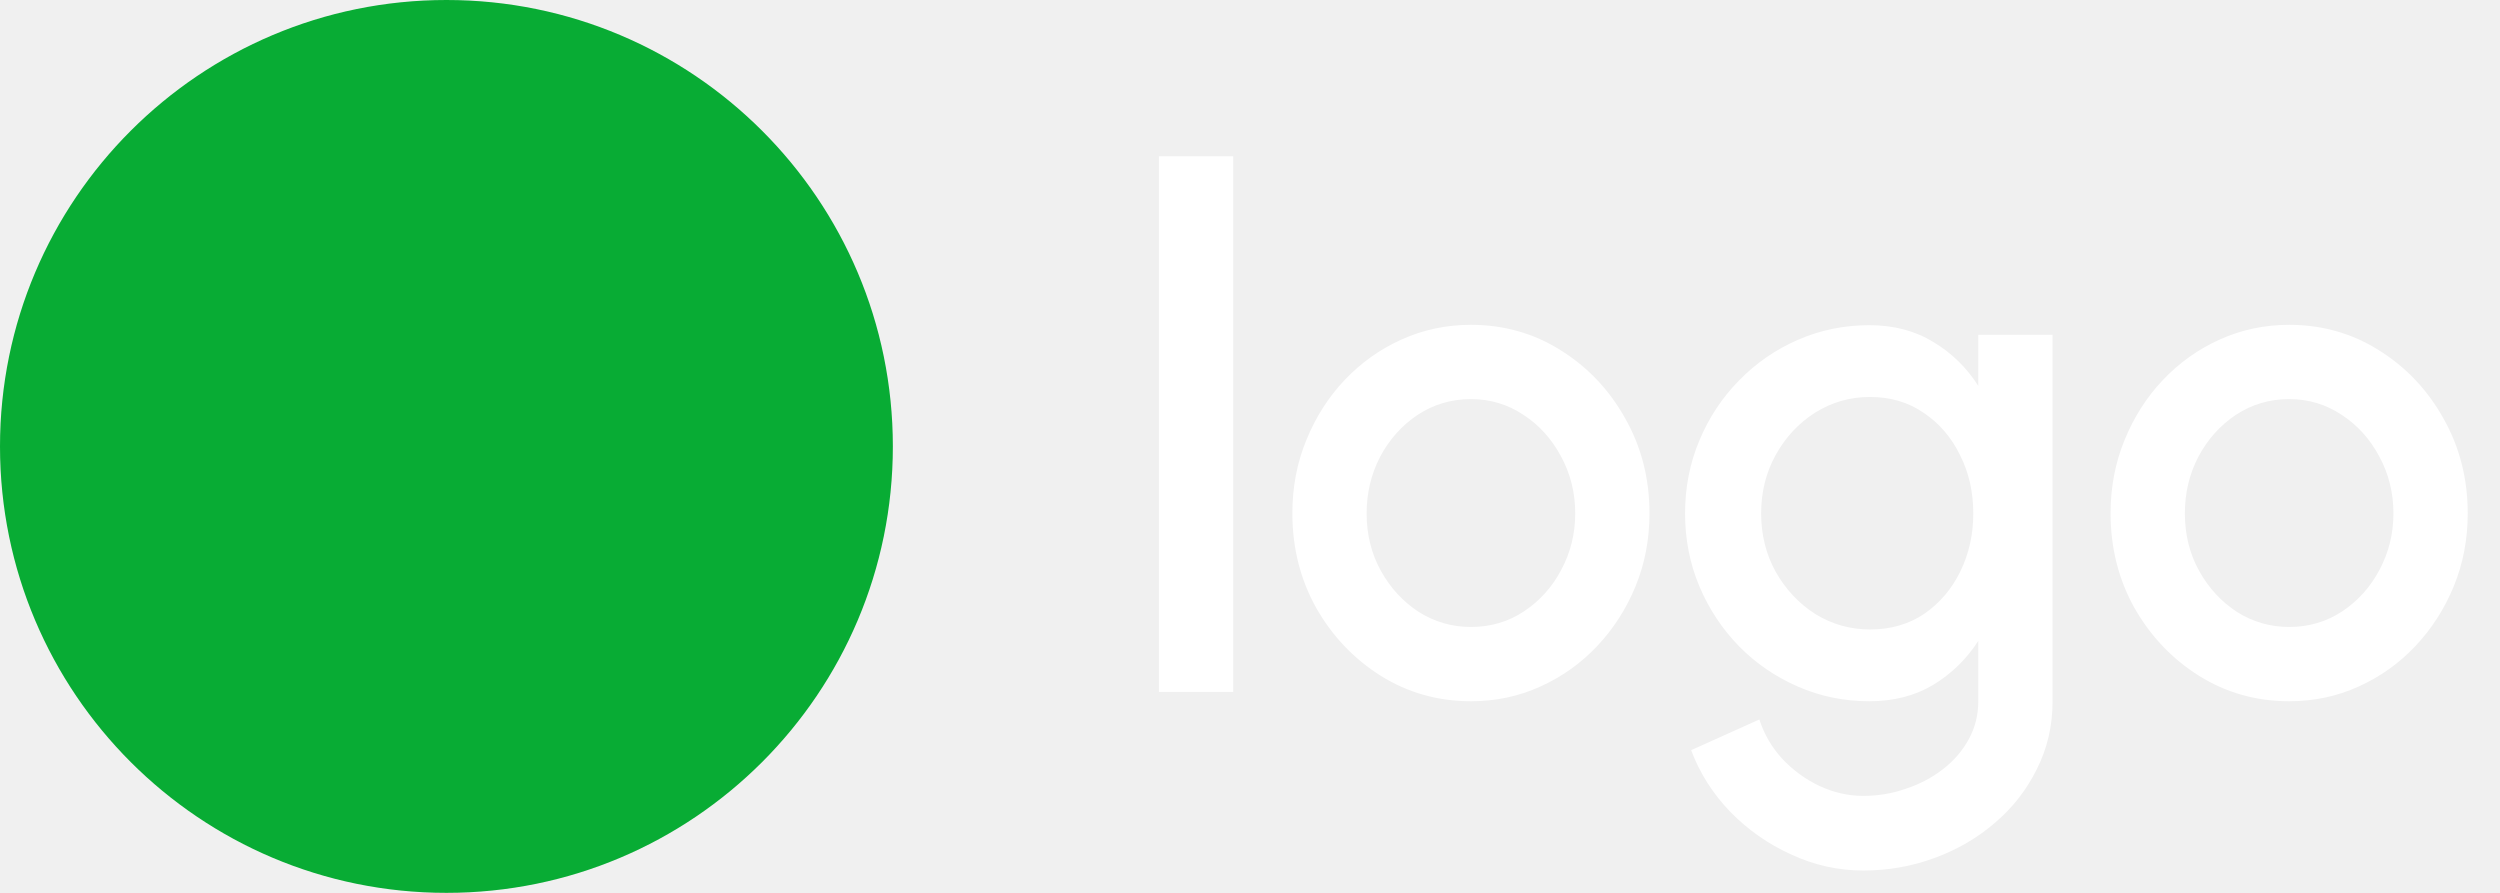
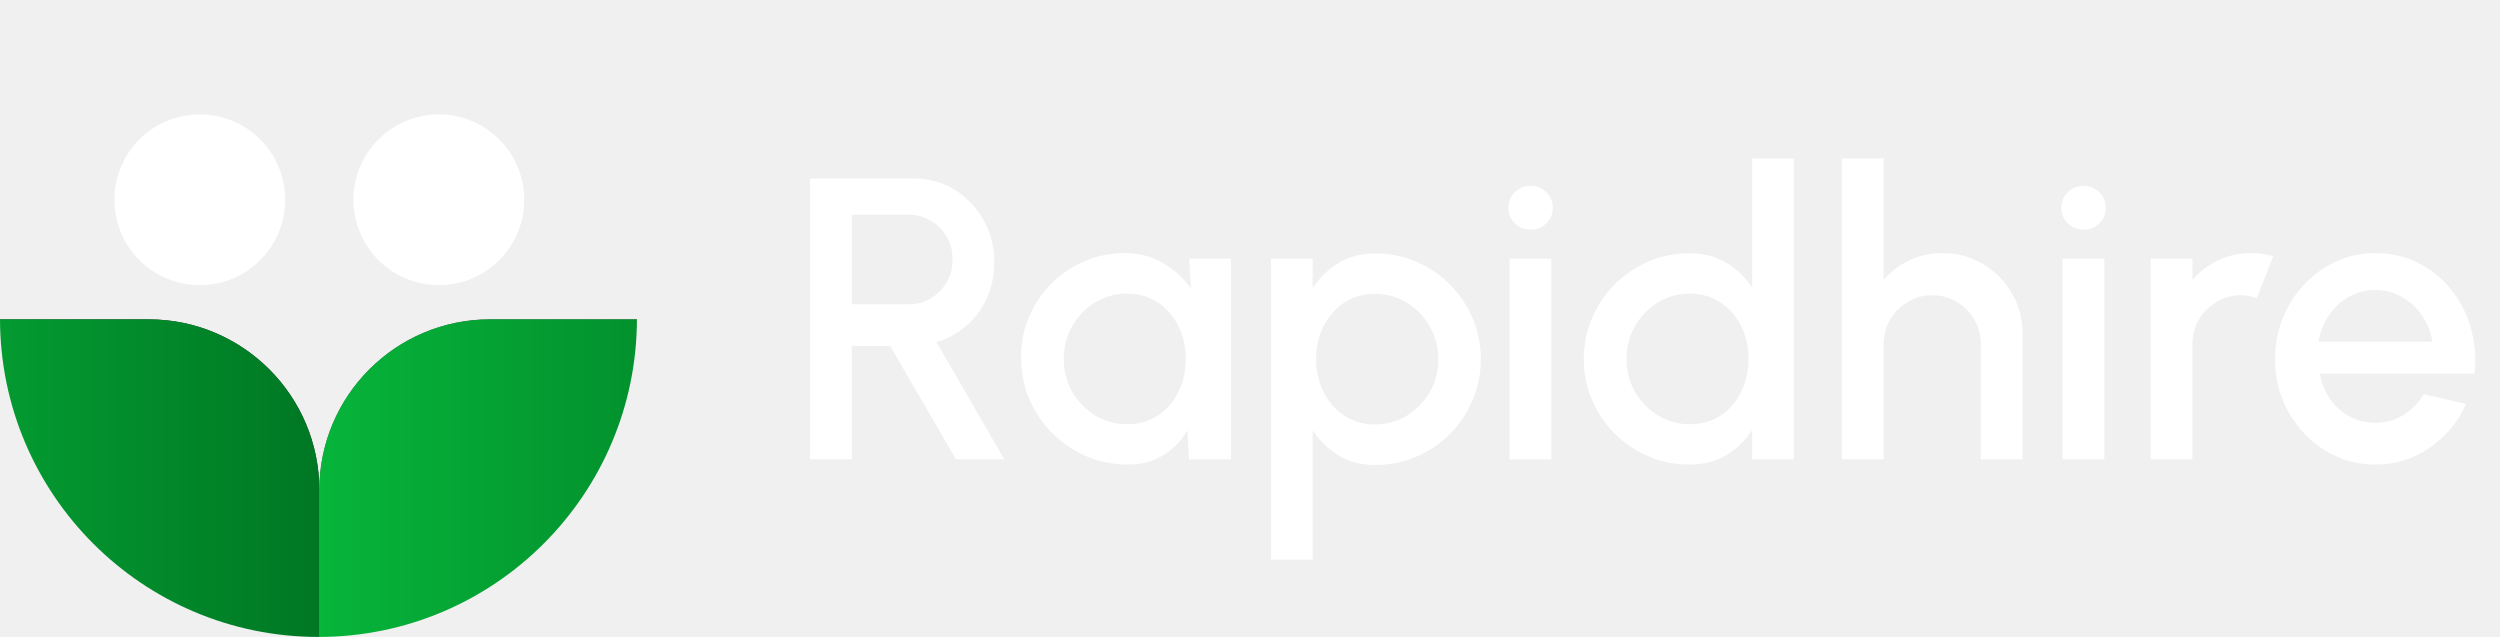
- <svg xmlns="http://www.w3.org/2000/svg" width="112" height="40" viewBox="0 0 112 40" fill="none">
-   <path d="M51.92 31V7H55.248V31H51.92ZM65.897 31.416C64.425 31.416 63.081 31.037 61.865 30.28C60.66 29.523 59.695 28.509 58.969 27.24C58.255 25.96 57.898 24.547 57.898 23C57.898 21.827 58.105 20.733 58.522 19.72C58.938 18.696 59.508 17.8 60.233 17.032C60.969 16.253 61.823 15.645 62.794 15.208C63.764 14.771 64.799 14.552 65.897 14.552C67.37 14.552 68.708 14.931 69.913 15.688C71.129 16.445 72.095 17.464 72.809 18.744C73.535 20.024 73.897 21.443 73.897 23C73.897 24.163 73.689 25.251 73.273 26.264C72.858 27.277 72.281 28.173 71.546 28.952C70.82 29.72 69.972 30.323 69.001 30.76C68.041 31.197 67.007 31.416 65.897 31.416ZM65.897 28.088C66.783 28.088 67.578 27.853 68.281 27.384C68.986 26.915 69.54 26.296 69.945 25.528C70.362 24.749 70.57 23.907 70.57 23C70.57 22.072 70.356 21.219 69.93 20.44C69.513 19.661 68.954 19.043 68.249 18.584C67.546 18.115 66.761 17.88 65.897 17.88C65.023 17.88 64.228 18.115 63.514 18.584C62.809 19.053 62.249 19.677 61.834 20.456C61.428 21.235 61.225 22.083 61.225 23C61.225 23.949 61.439 24.808 61.865 25.576C62.292 26.344 62.858 26.957 63.562 27.416C64.276 27.864 65.055 28.088 65.897 28.088ZM88.627 15H91.955V31.416C91.955 32.515 91.721 33.528 91.251 34.456C90.793 35.384 90.169 36.184 89.379 36.856C88.59 37.539 87.683 38.067 86.659 38.44C85.646 38.813 84.585 39 83.475 39C82.355 39 81.278 38.76 80.243 38.28C79.209 37.811 78.297 37.171 77.507 36.36C76.729 35.549 76.147 34.632 75.763 33.608L78.819 32.232C79.033 32.893 79.374 33.48 79.843 33.992C80.323 34.504 80.878 34.909 81.507 35.208C82.147 35.507 82.803 35.656 83.475 35.656C84.137 35.656 84.771 35.549 85.379 35.336C85.998 35.133 86.547 34.845 87.027 34.472C87.518 34.099 87.907 33.651 88.195 33.128C88.483 32.605 88.627 32.035 88.627 31.416V28.712C88.105 29.523 87.433 30.179 86.611 30.68C85.79 31.171 84.835 31.416 83.747 31.416C82.617 31.416 81.55 31.197 80.547 30.76C79.545 30.323 78.665 29.72 77.907 28.952C77.15 28.173 76.558 27.277 76.131 26.264C75.705 25.251 75.491 24.163 75.491 23C75.491 21.837 75.705 20.749 76.131 19.736C76.558 18.712 77.15 17.816 77.907 17.048C78.665 16.269 79.545 15.661 80.547 15.224C81.55 14.787 82.617 14.568 83.747 14.568C84.835 14.568 85.79 14.819 86.611 15.32C87.433 15.811 88.105 16.467 88.627 17.288V15ZM83.779 28.2C84.707 28.2 85.518 27.965 86.211 27.496C86.905 27.016 87.443 26.381 87.827 25.592C88.211 24.803 88.403 23.939 88.403 23C88.403 22.04 88.206 21.171 87.811 20.392C87.427 19.603 86.889 18.973 86.195 18.504C85.502 18.024 84.697 17.784 83.779 17.784C82.883 17.784 82.062 18.019 81.315 18.488C80.579 18.957 79.993 19.587 79.555 20.376C79.118 21.165 78.899 22.04 78.899 23C78.899 23.96 79.118 24.835 79.555 25.624C80.003 26.413 80.595 27.043 81.331 27.512C82.078 27.971 82.894 28.2 83.779 28.2ZM102.554 31.416C101.082 31.416 99.738 31.037 98.522 30.28C97.316 29.523 96.351 28.509 95.626 27.24C94.911 25.96 94.554 24.547 94.554 23C94.554 21.827 94.762 20.733 95.178 19.72C95.594 18.696 96.164 17.8 96.89 17.032C97.626 16.253 98.479 15.645 99.45 15.208C100.42 14.771 101.455 14.552 102.554 14.552C104.026 14.552 105.364 14.931 106.57 15.688C107.786 16.445 108.751 17.464 109.466 18.744C110.191 20.024 110.554 21.443 110.554 23C110.554 24.163 110.346 25.251 109.93 26.264C109.514 27.277 108.938 28.173 108.202 28.952C107.476 29.72 106.628 30.323 105.658 30.76C104.698 31.197 103.663 31.416 102.554 31.416ZM102.554 28.088C103.439 28.088 104.234 27.853 104.938 27.384C105.642 26.915 106.196 26.296 106.602 25.528C107.018 24.749 107.226 23.907 107.226 23C107.226 22.072 107.012 21.219 106.586 20.44C106.17 19.661 105.61 19.043 104.906 18.584C104.202 18.115 103.418 17.88 102.554 17.88C101.679 17.88 100.884 18.115 100.17 18.584C99.466 19.053 98.906 19.677 98.49 20.456C98.084 21.235 97.882 22.083 97.882 23C97.882 23.949 98.095 24.808 98.522 25.576C98.948 26.344 99.514 26.957 100.218 27.416C100.932 27.864 101.711 28.088 102.554 28.088Z" fill="white" />
-   <circle cx="20" cy="20" r="20" fill="#08AC34" />
+ <svg xmlns="http://www.w3.org/2000/svg" width="157" height="40" viewBox="0 0 157 40" fill="none">
+   <path d="M50.874 28.847V11.206H57.364C58.321 11.206 59.182 11.441 59.947 11.912C60.711 12.382 61.316 13.017 61.761 13.815C62.215 14.604 62.442 15.486 62.442 16.461C62.442 17.284 62.286 18.036 61.975 18.716C61.673 19.397 61.245 19.976 60.69 20.455C60.144 20.934 59.518 21.278 58.813 21.488L63.072 28.847H60.035L55.902 21.728H53.495V28.847H50.874ZM53.495 19.107H57.087C57.591 19.107 58.048 18.981 58.46 18.729C58.88 18.477 59.212 18.141 59.455 17.721C59.699 17.301 59.821 16.826 59.821 16.297C59.821 15.768 59.699 15.293 59.455 14.873C59.212 14.445 58.88 14.109 58.46 13.865C58.048 13.613 57.591 13.487 57.087 13.487H53.495V19.107ZM74.681 16.247H77.302V28.847H74.668L74.568 27.02C74.198 27.667 73.698 28.188 73.068 28.582C72.438 28.977 71.695 29.175 70.838 29.175C69.914 29.175 69.044 29.003 68.23 28.658C67.415 28.305 66.696 27.818 66.075 27.196C65.462 26.575 64.983 25.861 64.638 25.054C64.294 24.239 64.122 23.366 64.122 22.433C64.122 21.535 64.29 20.69 64.626 19.901C64.962 19.103 65.428 18.405 66.024 17.809C66.621 17.213 67.31 16.746 68.091 16.41C68.88 16.066 69.725 15.894 70.624 15.894C71.539 15.894 72.346 16.104 73.043 16.524C73.749 16.935 74.332 17.465 74.794 18.111L74.681 16.247ZM70.775 26.642C71.514 26.642 72.161 26.461 72.715 26.1C73.27 25.73 73.698 25.235 74.001 24.613C74.311 23.992 74.467 23.303 74.467 22.547C74.467 21.782 74.311 21.089 74.001 20.468C73.69 19.846 73.257 19.355 72.703 18.994C72.157 18.624 71.514 18.439 70.775 18.439C70.044 18.439 69.376 18.624 68.771 18.994C68.166 19.363 67.688 19.859 67.335 20.48C66.982 21.102 66.806 21.791 66.806 22.547C66.806 23.311 66.986 24.004 67.347 24.626C67.717 25.239 68.2 25.73 68.797 26.1C69.401 26.461 70.061 26.642 70.775 26.642ZM82.437 35.147H79.816V16.247H82.437V18.099C82.857 17.452 83.395 16.927 84.05 16.524C84.705 16.121 85.478 15.919 86.369 15.919C87.284 15.919 88.141 16.091 88.939 16.436C89.746 16.78 90.451 17.259 91.056 17.872C91.661 18.477 92.135 19.178 92.48 19.976C92.824 20.774 92.996 21.631 92.996 22.547C92.996 23.462 92.824 24.323 92.48 25.13C92.135 25.936 91.661 26.646 91.056 27.259C90.451 27.864 89.746 28.339 88.939 28.683C88.141 29.028 87.284 29.2 86.369 29.2C85.478 29.2 84.705 28.998 84.05 28.595C83.395 28.183 82.857 27.659 82.437 27.02V35.147ZM86.343 18.452C85.612 18.452 84.97 18.637 84.415 19.006C83.861 19.376 83.428 19.871 83.118 20.493C82.807 21.106 82.651 21.791 82.651 22.547C82.651 23.303 82.807 23.992 83.118 24.613C83.428 25.235 83.861 25.73 84.415 26.1C84.97 26.47 85.612 26.655 86.343 26.655C87.066 26.655 87.729 26.474 88.334 26.113C88.939 25.743 89.422 25.247 89.783 24.626C90.145 24.004 90.325 23.311 90.325 22.547C90.325 21.799 90.145 21.114 89.783 20.493C89.431 19.871 88.952 19.376 88.347 19.006C87.742 18.637 87.074 18.452 86.343 18.452ZM94.804 16.247H97.425V28.847H94.804V16.247ZM96.14 14.419C95.737 14.419 95.4 14.289 95.132 14.029C94.863 13.768 94.728 13.441 94.728 13.046C94.728 12.66 94.863 12.336 95.132 12.076C95.4 11.807 95.732 11.672 96.127 11.672C96.514 11.672 96.841 11.807 97.11 12.076C97.379 12.336 97.513 12.66 97.513 13.046C97.513 13.441 97.379 13.768 97.11 14.029C96.85 14.289 96.526 14.419 96.14 14.419ZM110.034 9.946H112.655V28.847H110.034V26.995C109.623 27.65 109.085 28.179 108.421 28.582C107.758 28.977 106.981 29.175 106.09 29.175C105.175 29.175 104.318 29.003 103.52 28.658C102.722 28.314 102.016 27.839 101.403 27.234C100.798 26.621 100.323 25.915 99.979 25.117C99.635 24.319 99.462 23.462 99.462 22.547C99.462 21.631 99.635 20.774 99.979 19.976C100.323 19.17 100.798 18.464 101.403 17.859C102.016 17.246 102.722 16.767 103.52 16.423C104.318 16.078 105.175 15.906 106.09 15.906C106.981 15.906 107.758 16.108 108.421 16.511C109.085 16.906 109.623 17.427 110.034 18.074V9.946ZM106.115 26.642C106.855 26.642 107.501 26.461 108.056 26.1C108.61 25.73 109.039 25.235 109.342 24.613C109.651 23.992 109.807 23.303 109.807 22.547C109.807 21.782 109.651 21.089 109.342 20.468C109.031 19.846 108.597 19.355 108.043 18.994C107.497 18.624 106.855 18.439 106.115 18.439C105.385 18.439 104.717 18.624 104.112 18.994C103.515 19.363 103.037 19.859 102.675 20.48C102.323 21.102 102.146 21.791 102.146 22.547C102.146 23.311 102.327 24.004 102.688 24.626C103.058 25.239 103.541 25.73 104.137 26.1C104.742 26.461 105.401 26.642 106.115 26.642ZM127.014 20.947V28.847H124.394V21.589C124.394 21.026 124.254 20.514 123.977 20.052C123.708 19.59 123.344 19.224 122.881 18.956C122.428 18.678 121.915 18.54 121.344 18.54C120.789 18.54 120.281 18.678 119.819 18.956C119.358 19.224 118.988 19.59 118.71 20.052C118.433 20.514 118.295 21.026 118.295 21.589V28.847H115.674V9.946H118.295V17.582C118.731 17.061 119.269 16.65 119.908 16.347C120.546 16.045 121.234 15.894 121.974 15.894C122.906 15.894 123.754 16.121 124.519 16.574C125.284 17.028 125.888 17.637 126.334 18.401C126.787 19.166 127.014 20.014 127.014 20.947ZM129.529 16.247H132.15V28.847H129.529V16.247ZM130.865 14.419C130.462 14.419 130.125 14.289 129.857 14.029C129.588 13.768 129.454 13.441 129.454 13.046C129.454 12.66 129.588 12.336 129.857 12.076C130.125 11.807 130.458 11.672 130.853 11.672C131.239 11.672 131.567 11.807 131.835 12.076C132.104 12.336 132.238 12.66 132.238 13.046C132.238 13.441 132.104 13.768 131.835 14.029C131.575 14.289 131.251 14.419 130.865 14.419ZM135.067 28.847V16.247H137.688V17.582C138.124 17.061 138.662 16.65 139.301 16.347C139.939 16.045 140.627 15.894 141.367 15.894C141.837 15.894 142.303 15.957 142.766 16.083L141.72 18.729C141.392 18.603 141.065 18.54 140.737 18.54C140.182 18.54 139.674 18.678 139.212 18.956C138.751 19.224 138.381 19.59 138.103 20.052C137.826 20.514 137.688 21.026 137.688 21.589V28.847H135.067ZM149.175 29.175C148.016 29.175 146.958 28.877 146 28.28C145.051 27.684 144.291 26.886 143.719 25.886C143.156 24.878 142.875 23.765 142.875 22.547C142.875 21.623 143.039 20.762 143.366 19.964C143.694 19.157 144.144 18.452 144.715 17.847C145.294 17.234 145.967 16.755 146.731 16.41C147.495 16.066 148.31 15.894 149.175 15.894C150.142 15.894 151.027 16.095 151.834 16.499C152.64 16.893 153.33 17.444 153.9 18.149C154.472 18.846 154.892 19.653 155.16 20.569C155.429 21.476 155.509 22.442 155.401 23.467H145.685C145.794 24.046 146.004 24.571 146.315 25.042C146.634 25.504 147.037 25.869 147.525 26.138C148.02 26.407 148.571 26.545 149.175 26.554C149.813 26.554 150.394 26.394 150.915 26.075C151.443 25.756 151.876 25.315 152.212 24.752L154.871 25.369C154.367 26.487 153.606 27.402 152.59 28.116C151.573 28.822 150.435 29.175 149.175 29.175ZM145.597 21.463H152.754C152.67 20.858 152.456 20.312 152.112 19.825C151.775 19.329 151.351 18.939 150.839 18.653C150.335 18.359 149.78 18.212 149.175 18.212C148.579 18.212 148.025 18.355 147.512 18.641C147.008 18.926 146.588 19.317 146.252 19.812C145.925 20.3 145.706 20.85 145.597 21.463Z" fill="#ffffff" />
+   <mask id="mask0_24_298" style="mask-type:alpha" maskUnits="userSpaceOnUse" x="0" y="0" width="40" height="40">
+     <path d="M20 40C31.046 40 40 31.046 40 20C40 8.954 31.046 0 20 0C8.954 0 0 8.954 0 20C0 31.046 8.954 40 20 40Z" fill="#D9D9D9" />
+   </mask>
+   <g mask="url(#mask0_24_298)">
+     <path d="M9.33 20.054H-4.182C-10.105 20.054 -14.906 24.855 -14.906 30.778V41.501C-14.906 47.424 -10.105 52.225 -4.182 52.225H9.33C15.252 52.225 20.054 47.424 20.054 41.501V30.778C20.054 24.855 15.252 20.054 9.33 20.054Z" fill="#343434" />
+     <path d="M9.33 20.054H-4.182C-10.105 20.054 -14.906 24.855 -14.906 30.778V41.501C-14.906 47.424 -10.105 52.225 -4.182 52.225H9.33C15.252 52.225 20.054 47.424 20.054 41.501V30.778C20.054 24.855 15.252 20.054 9.33 20.054Z" fill="url(#paint0_linear_24_298)" />
+   </g>
+   <mask id="mask1_24_298" style="mask-type:alpha" maskUnits="userSpaceOnUse" x="0" y="0" width="40" height="40">
+     <path d="M20 40C31.046 40 40 31.046 40 20C40 8.954 31.046 0 20 0C8.954 0 0 8.954 0 20C0 31.046 8.954 40 20 40Z" fill="#D9D9D9" />
+   </mask>
+   <g mask="url(#mask1_24_298)">
+     <path d="M44.289 20.054H30.777C24.855 20.054 20.054 24.855 20.054 30.778V41.501C20.054 47.424 24.855 52.225 30.777 52.225H44.289C50.212 52.225 55.013 47.424 55.013 41.501V30.778C55.013 24.855 50.212 20.054 44.289 20.054Z" fill="#606060" />
+     <path d="M44.289 20.054H30.777C24.855 20.054 20.054 24.855 20.054 30.778V41.501C20.054 47.424 24.855 52.225 30.777 52.225H44.289C50.212 52.225 55.013 47.424 55.013 41.501V30.778C55.013 24.855 50.212 20.054 44.289 20.054Z" fill="url(#paint1_linear_24_298)" />
+   </g>
+   <path d="M12.547 17.908C15.508 17.908 17.909 15.508 17.909 12.546C17.909 9.585 15.508 7.185 12.547 7.185C9.586 7.185 7.185 9.585 7.185 12.546C7.185 15.508 9.586 17.908 12.547 17.908Z" fill="#ffffff" />
+   <path d="M27.56 17.908C30.522 17.908 32.922 15.508 32.922 12.546C32.922 9.585 30.522 7.185 27.56 7.185C24.599 7.185 22.198 9.585 22.198 12.546C22.198 15.508 24.599 17.908 27.56 17.908Z" fill="#ffffff" />
+   <defs>
+     <linearGradient id="paint0_linear_24_298" x1="-14.906" y1="36.139" x2="20.054" y2="36.139" gradientUnits="userSpaceOnUse">
+       <stop stop-color="#06B53A" />
+       <stop offset="1" stop-color="#007724" />
+     </linearGradient>
+     <linearGradient id="paint1_linear_24_298" x1="20.054" y1="36.139" x2="55.013" y2="36.139" gradientUnits="userSpaceOnUse">
+       <stop stop-color="#06B53A" />
+       <stop offset="1" stop-color="#007724" />
+     </linearGradient>
+   </defs>
</svg>
